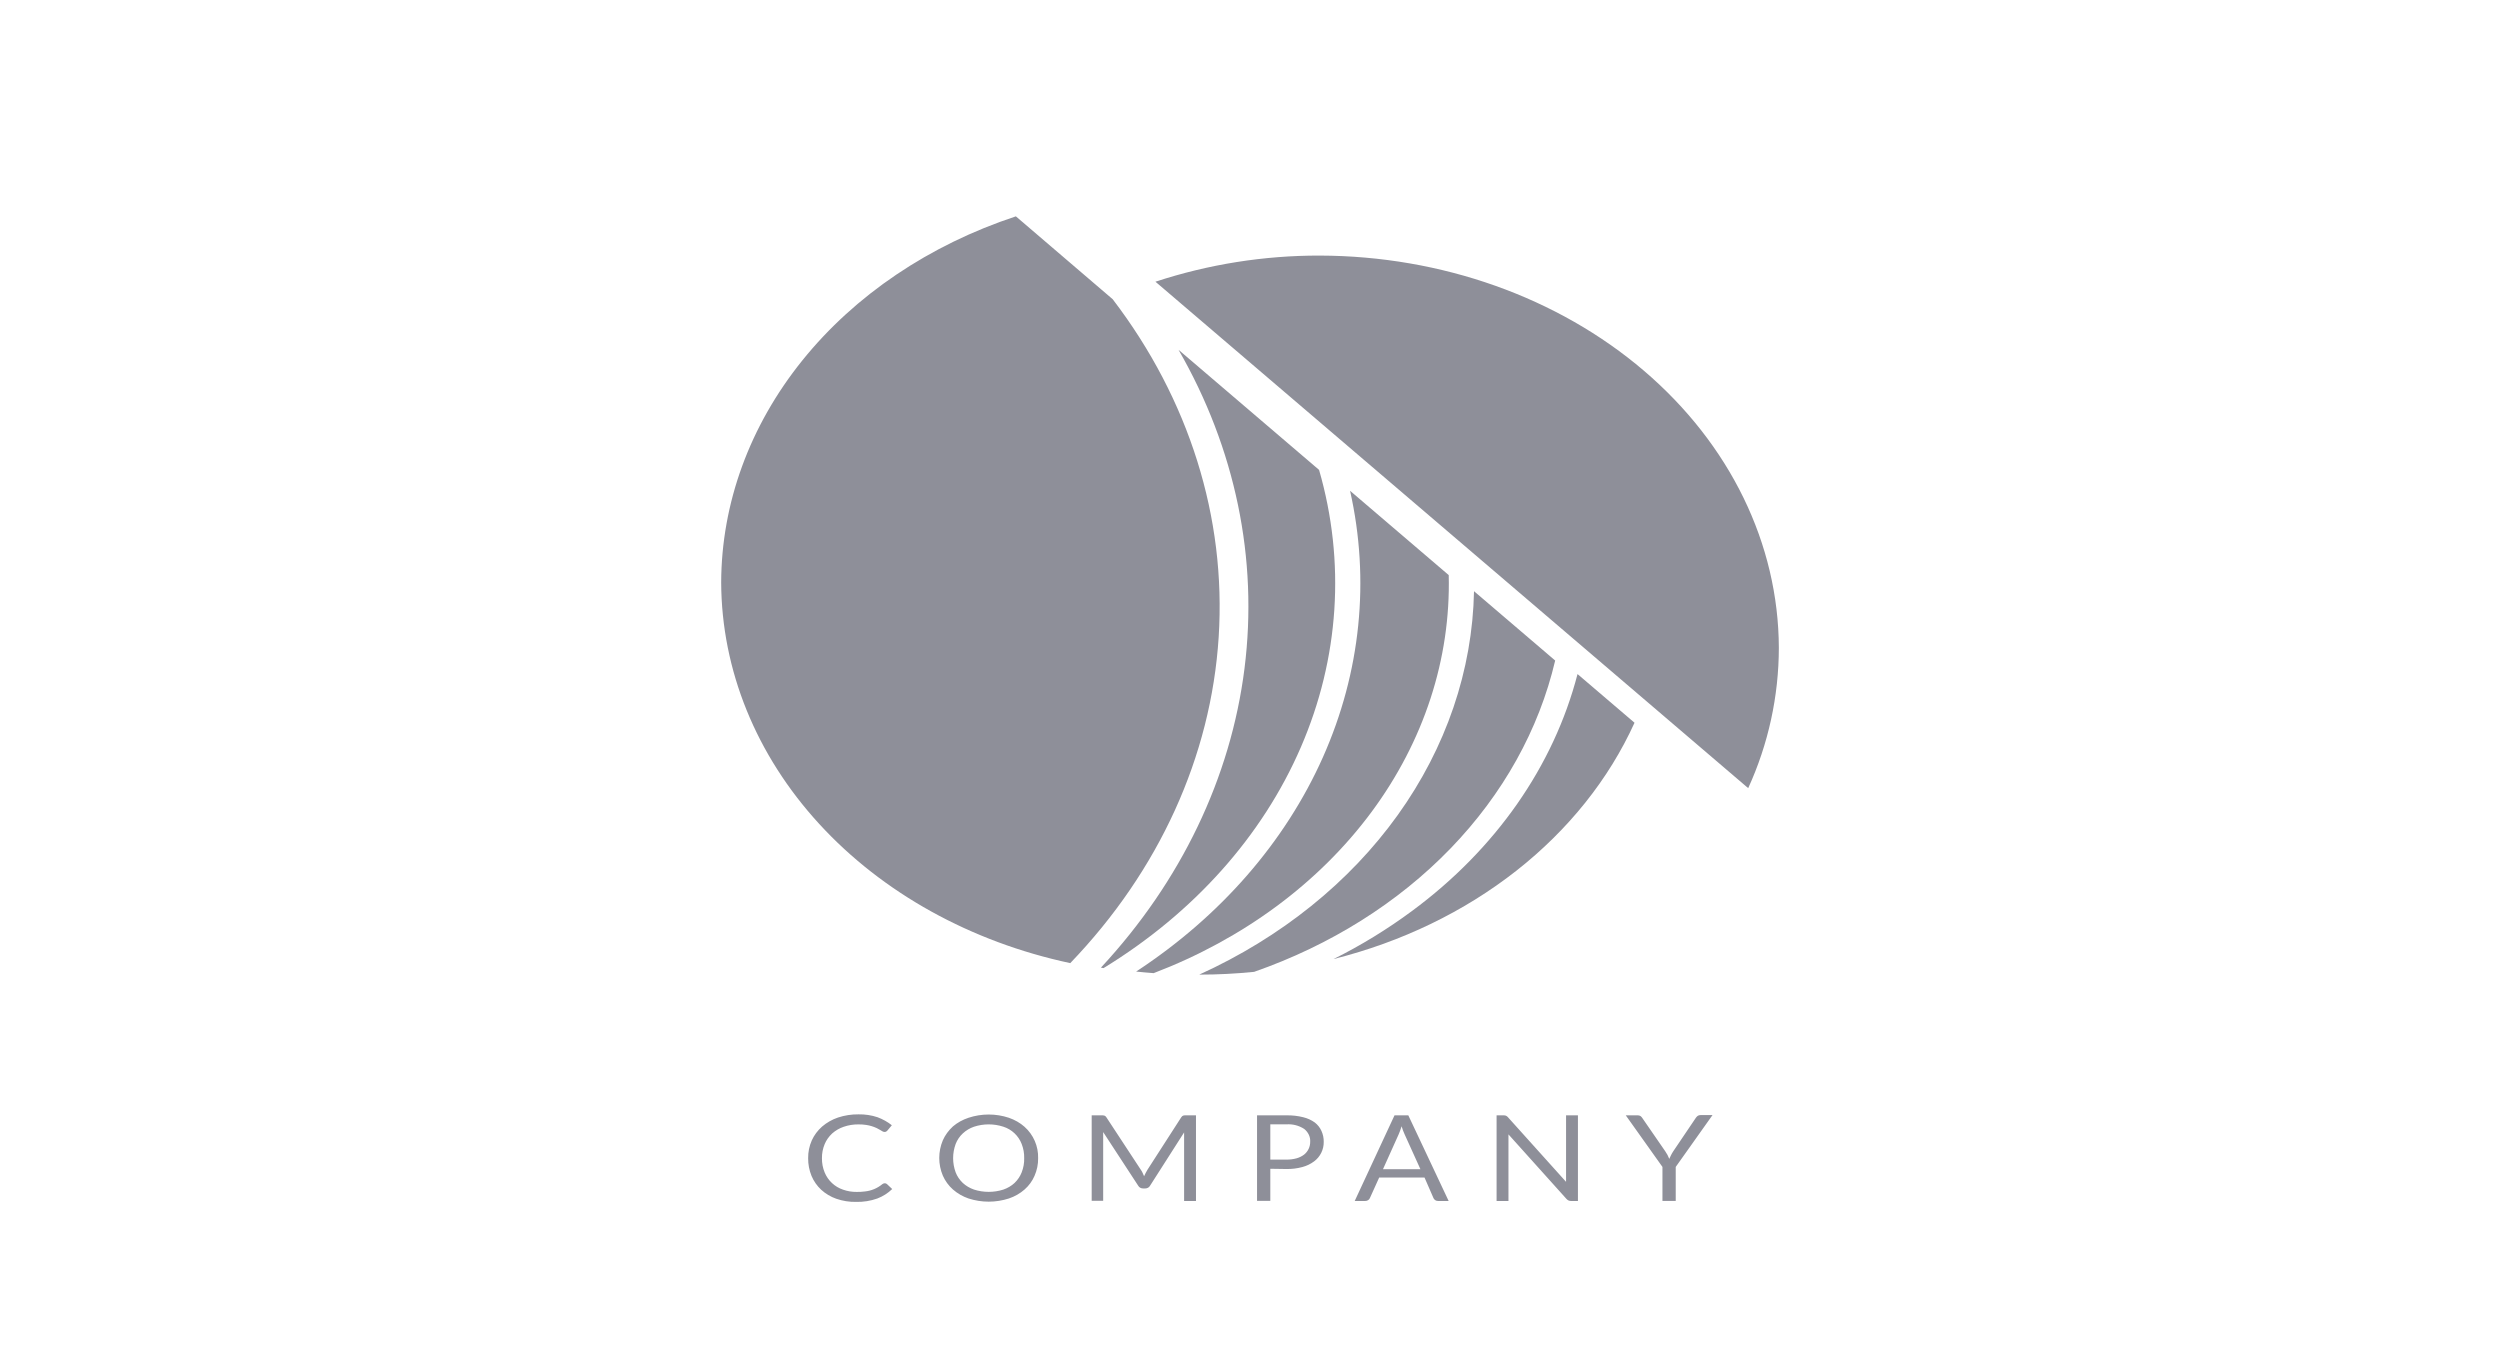
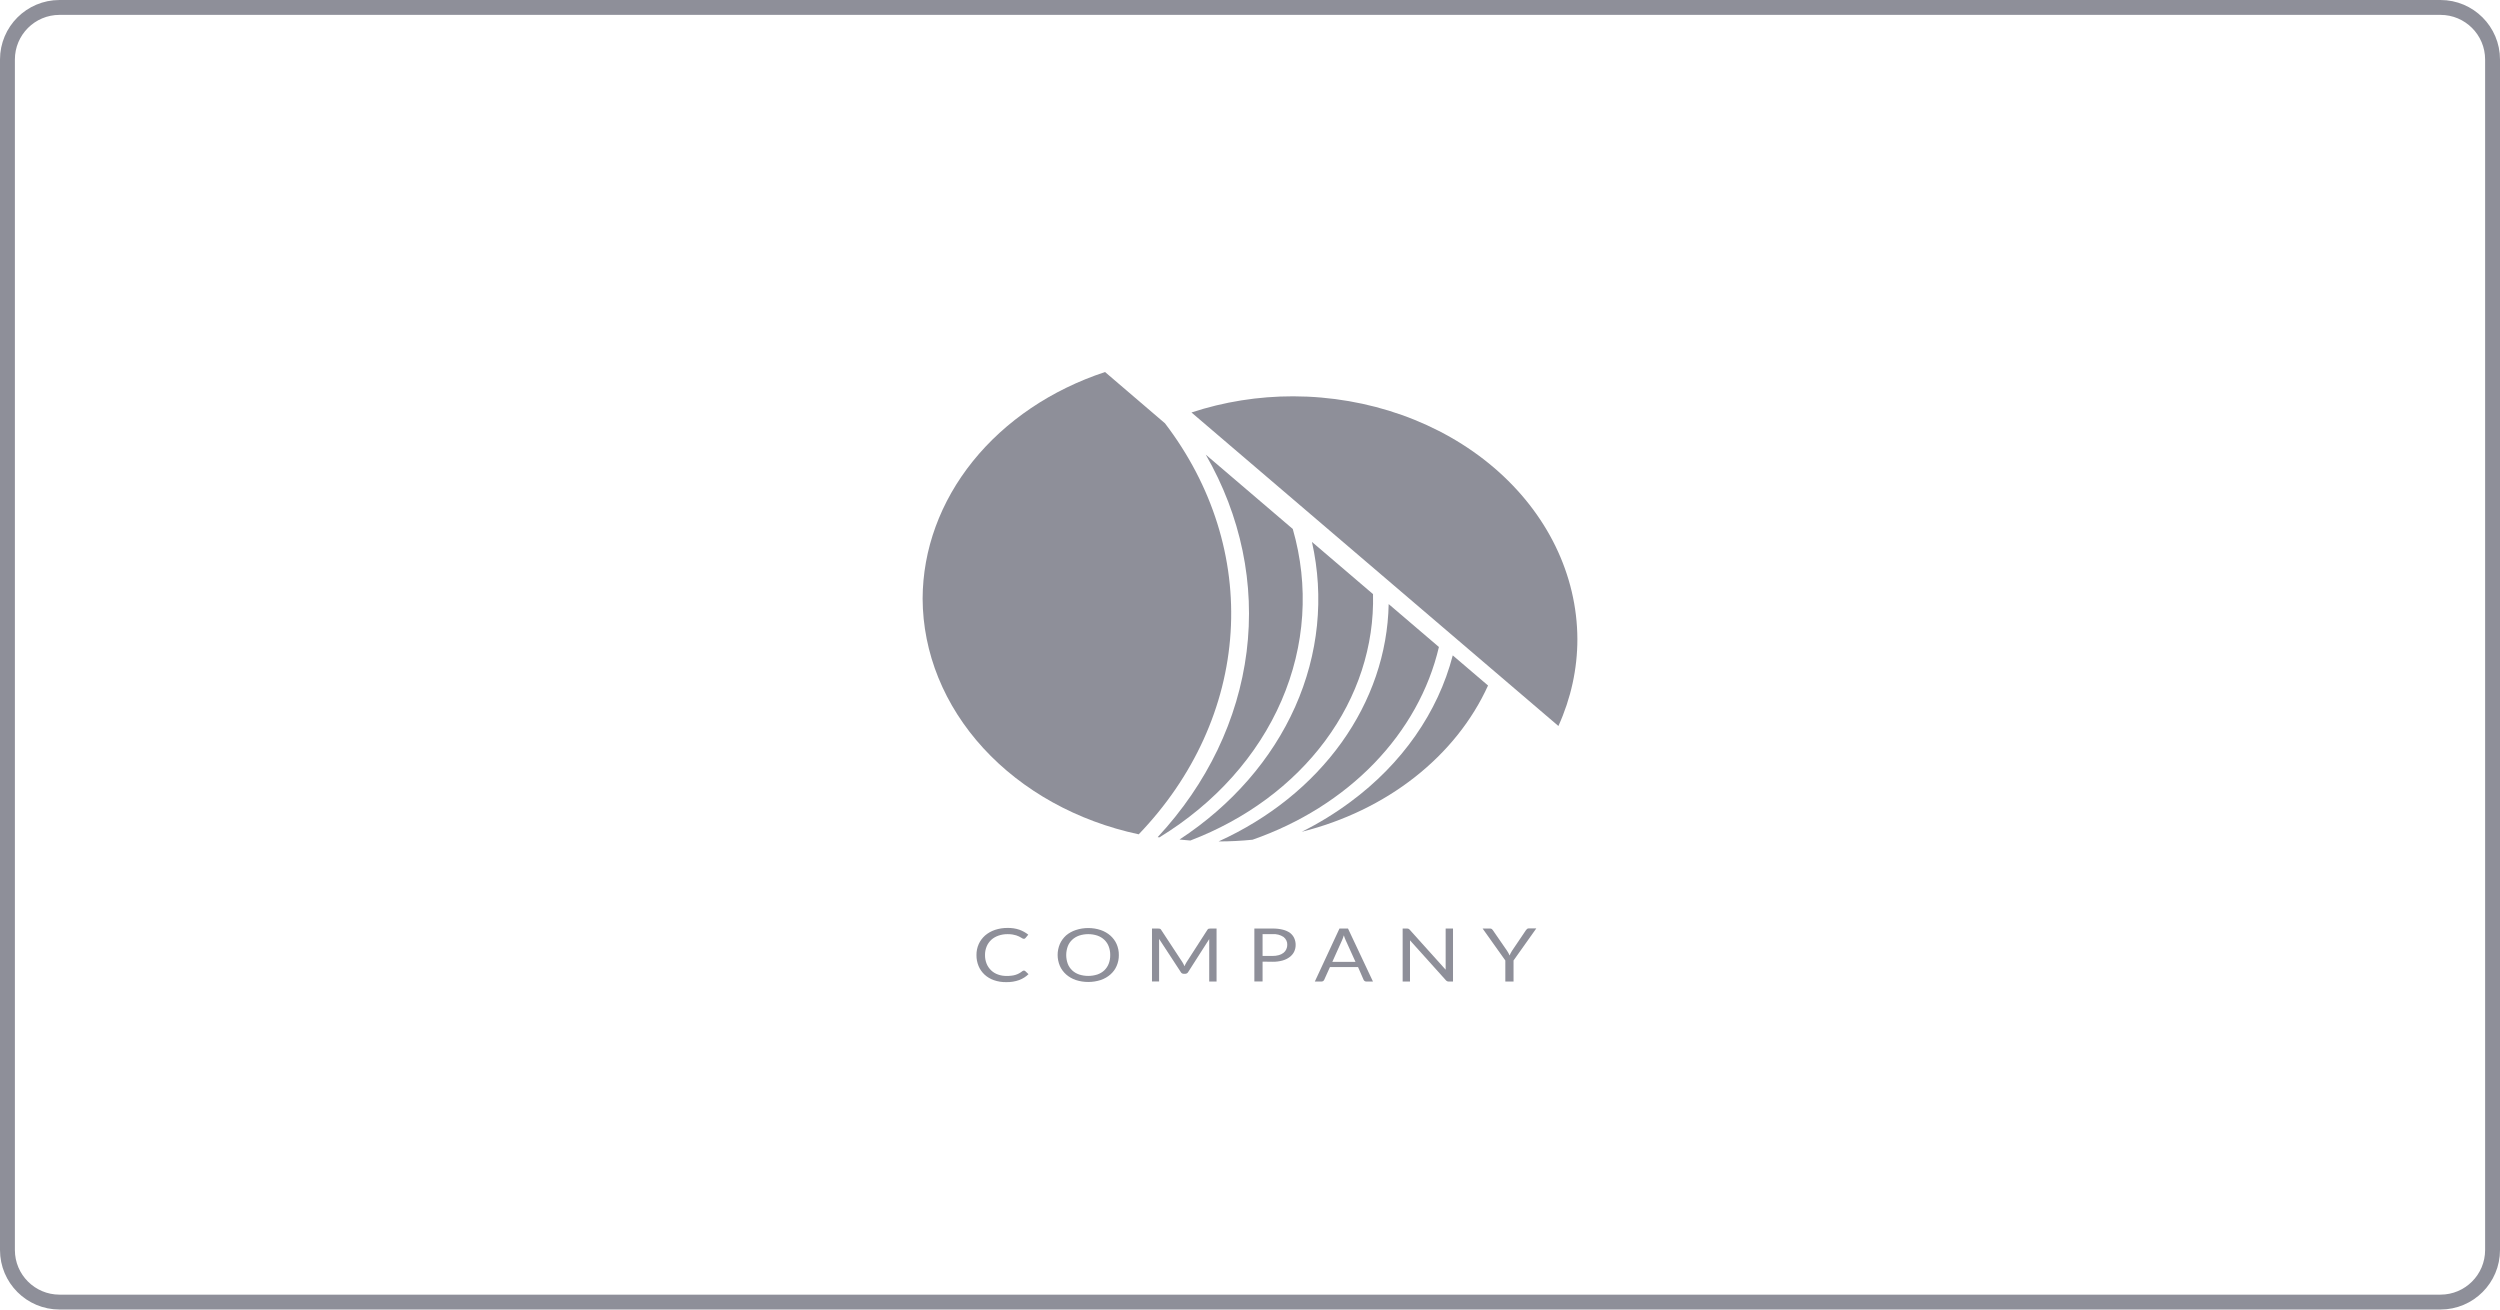
- <svg xmlns="http://www.w3.org/2000/svg" width="104" height="56" fill="none">
-   <path fill="#8E8F99" d="M36.81 49.223c.016 0 .032.004.046.01a.123.123 0 0 1 .04.023l.22.208a1.819 1.819 0 0 1-.62.394c-.28.1-.58.148-.881.141a2.38 2.38 0 0 1-.829-.132 1.822 1.822 0 0 1-.623-.372 1.667 1.667 0 0 1-.403-.576 1.89 1.89 0 0 1-.141-.738 1.763 1.763 0 0 1 .152-.741c.096-.214.242-.41.428-.575a2.01 2.01 0 0 1 .662-.376 2.64 2.64 0 0 1 .853-.132c.27-.005.54.036.792.12.219.082.42.194.594.333l-.185.222a.179.179 0 0 1-.047.04.128.128 0 0 1-.075.017.183.183 0 0 1-.08-.024l-.1-.059-.137-.075a1.604 1.604 0 0 0-.436-.133 1.97 1.97 0 0 0-.329-.023 1.813 1.813 0 0 0-.613.099 1.41 1.41 0 0 0-.48.278c-.138.129-.244.28-.312.444a1.47 1.47 0 0 0-.113.585 1.5 1.5 0 0 0 .113.594 1.262 1.262 0 0 0 .765.715c.18.064.373.096.568.094.113.002.226-.005.337-.019a1.348 1.348 0 0 0 .729-.304.175.175 0 0 1 .105-.038ZM43.186 48.18c.004.25-.047.5-.149.734a1.59 1.59 0 0 1-.416.57c-.184.162-.406.29-.652.373a2.732 2.732 0 0 1-1.678 0 1.944 1.944 0 0 1-.65-.375 1.67 1.67 0 0 1-.419-.575 1.885 1.885 0 0 1 0-1.47c.094-.214.237-.41.42-.578.185-.157.406-.28.649-.36.54-.18 1.138-.18 1.678 0 .245.085.467.212.651.375a1.689 1.689 0 0 1 .566 1.306Zm-.58 0c.005-.2-.03-.4-.104-.59a1.213 1.213 0 0 0-.762-.719 1.971 1.971 0 0 0-1.22 0 1.314 1.314 0 0 0-.467.279 1.184 1.184 0 0 0-.298.44c-.14.385-.14.796 0 1.18.062.163.164.313.298.441.13.12.29.215.467.276.393.126.826.126 1.22 0 .177-.061.337-.156.466-.276.133-.128.233-.279.296-.441.074-.19.11-.39.104-.59ZM47.536 48.799l.058.132c.023-.047.042-.09.064-.132.021-.045.045-.088.072-.13l1.41-2.19c.028-.039.053-.062.08-.07a.388.388 0 0 1 .116-.011h.417v3.563h-.494v-2.73a.929.929 0 0 1 0-.123l-1.419 2.221a.203.203 0 0 1-.083.081.252.252 0 0 1-.121.03h-.08a.25.25 0 0 1-.122-.03.2.2 0 0 1-.082-.08l-1.46-2.236V49.954h-.478v-3.556h.417a.389.389 0 0 1 .115.012.155.155 0 0 1 .078.068l1.44 2.193c.029.04.053.084.072.128ZM52.845 48.622v1.334h-.552v-3.558h1.23c.233-.004.465.022.688.078.179.043.344.118.486.221a.92.92 0 0 1 .276.35c.065.145.097.299.094.455a.99.99 0 0 1-.4.811 1.42 1.42 0 0 1-.49.236c-.214.058-.439.086-.664.082l-.668-.01Zm0-.382h.668c.145.001.29-.017.428-.055a.94.94 0 0 0 .309-.153.673.673 0 0 0 .254-.535.592.592 0 0 0-.056-.29.687.687 0 0 0-.193-.243 1.202 1.202 0 0 0-.742-.191h-.668v1.467ZM60.264 49.961h-.436a.21.21 0 0 1-.121-.033.224.224 0 0 1-.072-.082l-.375-.861h-1.886l-.389.86a.196.196 0 0 1-.069.08.21.21 0 0 1-.124.036h-.436l1.656-3.563h.574l1.678 3.563Zm-2.732-1.323h1.557l-.657-1.45a2.332 2.332 0 0 1-.125-.335l-.063.186c-.02.057-.041.108-.06.15l-.652 1.45ZM62.65 46.414a.234.234 0 0 1 .082.064l2.416 2.686v-2.766h.494v3.563h-.276a.273.273 0 0 1-.114-.02.3.3 0 0 1-.088-.067l-2.412-2.684a.964.964 0 0 1 0 .123v2.648h-.494v-3.563h.292c.034-.001.068.004.1.016ZM69.71 48.544v1.415h-.552v-1.415l-1.526-2.146h.494a.201.201 0 0 1 .119.03c.03.023.055.05.074.08l.955 1.385a1.394 1.394 0 0 1 .168.316l.072-.153c.027-.056.059-.11.094-.163l.941-1.394a.376.376 0 0 1 .072-.076.187.187 0 0 1 .119-.035h.5l-1.53 2.156ZM47.263 40.417c.24.026.483.047.729.066 3.725-1.423 6.875-3.753 9.059-6.699 2.183-2.945 3.302-6.374 3.216-9.86l-4.104-3.507c.834 3.711.444 7.547-1.128 11.08-1.572 3.531-4.263 6.62-7.772 8.92Z" />
-   <path fill="#8E8F99" d="m45.797 40.254.11.019c3.75-2.292 6.61-5.492 8.208-9.187 1.599-3.695 1.863-7.714.758-11.539l-5.846-4.995c2.365 4.106 3.317 8.701 2.745 13.25-.572 4.55-2.644 8.868-5.974 12.452ZM65.625 28.042c-.993 3.83-3.406 7.284-6.879 9.85a21.958 21.958 0 0 1-3.268 2.004c2.828-.71 5.428-1.966 7.598-3.67 2.17-1.705 3.854-3.812 4.92-6.16l-2.37-2.024Z" />
-   <path fill="#8E8F99" d="m64.695 27.478-3.376-2.884c-.065 3.288-1.159 6.502-3.169 9.307-2.01 2.805-4.863 5.099-8.262 6.643h.017c.757 0 1.514-.039 2.266-.115 3.176-1.108 5.983-2.87 8.168-5.13 2.185-2.26 3.682-4.947 4.356-7.82ZM46.286 12.446 42.26 9c-3.6 1.189-6.697 3.278-8.884 5.995-2.188 2.718-3.364 5.936-3.375 9.234.014 3.643 1.449 7.18 4.08 10.048 2.63 2.868 6.305 4.905 10.442 5.789 3.694-3.846 5.857-8.597 6.174-13.564.317-4.967-1.228-9.89-4.41-14.056ZM74 26.948c-.015-4.323-2.031-8.466-5.61-11.523-3.577-3.057-8.426-4.78-13.486-4.793a21.774 21.774 0 0 0-6.838 1.087l24.659 21.068A14.086 14.086 0 0 0 74 26.947Z" />
+ <svg xmlns="http://www.w3.org/2000/svg" width="168" height="88" viewBox="0 0 168 88" fill="none">
+   <rect x="0.5" y="0.5" width="167" height="87" rx="3.5" stroke="#8E8F99" />
+   <path d="M68.81 65.223C68.826 65.224 68.842 65.227 68.856 65.232C68.871 65.238 68.884 65.246 68.895 65.256L69.116 65.464C68.945 65.632 68.733 65.766 68.495 65.858C68.217 65.958 67.916 66.006 67.615 65.999C67.331 66.004 67.049 65.959 66.787 65.867C66.55 65.783 66.337 65.656 66.163 65.495C65.985 65.328 65.848 65.132 65.76 64.919C65.663 64.682 65.615 64.432 65.619 64.181C65.615 63.928 65.666 63.677 65.771 63.44C65.867 63.226 66.013 63.03 66.198 62.864C66.387 62.702 66.612 62.574 66.861 62.489C67.133 62.399 67.422 62.355 67.714 62.357C67.985 62.352 68.254 62.393 68.506 62.478C68.725 62.559 68.925 62.671 69.1 62.81L68.915 63.032C68.902 63.047 68.886 63.061 68.868 63.072C68.846 63.085 68.82 63.091 68.793 63.089C68.765 63.087 68.737 63.079 68.713 63.065L68.614 63.006L68.476 62.931C68.416 62.903 68.354 62.878 68.291 62.857C68.209 62.832 68.125 62.813 68.04 62.798C67.931 62.781 67.821 62.773 67.711 62.775C67.501 62.773 67.293 62.806 67.098 62.874C66.917 62.937 66.753 63.031 66.618 63.152C66.481 63.281 66.374 63.431 66.306 63.596C66.228 63.783 66.19 63.981 66.193 64.181C66.19 64.383 66.228 64.584 66.306 64.775C66.374 64.938 66.478 65.088 66.613 65.216C66.739 65.336 66.896 65.43 67.071 65.49C67.251 65.554 67.444 65.586 67.639 65.584C67.752 65.586 67.865 65.579 67.976 65.565C68.158 65.546 68.333 65.492 68.487 65.407C68.564 65.364 68.637 65.315 68.705 65.261C68.733 65.238 68.771 65.224 68.81 65.223Z" fill="#8E8F99" />
+   <path d="M75.186 64.18C75.19 64.43 75.139 64.679 75.037 64.914C74.947 65.127 74.805 65.321 74.621 65.483C74.437 65.646 74.215 65.773 73.969 65.857C73.428 66.033 72.831 66.033 72.291 65.857C72.046 65.772 71.825 65.644 71.642 65.482C71.458 65.317 71.315 65.121 71.222 64.907C71.023 64.432 71.023 63.912 71.222 63.437C71.317 63.223 71.459 63.027 71.642 62.859C71.827 62.702 72.048 62.58 72.291 62.499C72.83 62.319 73.429 62.319 73.969 62.499C74.214 62.584 74.436 62.711 74.62 62.874C74.802 63.038 74.944 63.231 75.037 63.442C75.139 63.678 75.19 63.928 75.186 64.18ZM74.606 64.18C74.611 63.98 74.575 63.781 74.502 63.591C74.44 63.428 74.339 63.278 74.206 63.15C74.077 63.028 73.917 62.933 73.74 62.871C73.347 62.742 72.912 62.742 72.52 62.871C72.342 62.933 72.183 63.028 72.053 63.15C71.918 63.277 71.817 63.427 71.755 63.591C71.615 63.975 71.615 64.386 71.755 64.77C71.817 64.933 71.919 65.083 72.053 65.211C72.183 65.332 72.342 65.426 72.52 65.487C72.913 65.613 73.346 65.613 73.74 65.487C73.917 65.426 74.077 65.332 74.206 65.211C74.339 65.083 74.439 64.933 74.502 64.77C74.576 64.58 74.611 64.38 74.606 64.18Z" fill="#8E8F99" />
+   <path d="M79.537 64.799L79.594 64.931C79.617 64.884 79.636 64.841 79.658 64.799C79.679 64.754 79.703 64.711 79.73 64.669L81.14 62.478C81.168 62.44 81.193 62.417 81.22 62.41C81.258 62.4 81.297 62.396 81.336 62.398H81.753V65.961H81.259V63.341C81.259 63.308 81.259 63.27 81.259 63.23C81.256 63.19 81.256 63.149 81.259 63.108L79.84 65.329C79.822 65.363 79.793 65.391 79.757 65.41C79.721 65.43 79.679 65.44 79.636 65.44H79.556C79.513 65.441 79.471 65.43 79.434 65.411C79.398 65.391 79.369 65.363 79.352 65.329L77.891 63.094C77.891 63.136 77.891 63.179 77.891 63.221C77.891 63.264 77.891 63.301 77.891 63.334V65.954H77.414V62.398H77.831C77.87 62.396 77.909 62.4 77.947 62.41C77.981 62.424 78.008 62.448 78.024 62.478L79.465 64.671C79.493 64.712 79.517 64.754 79.537 64.799Z" fill="#8E8F99" />
+   <path d="M84.845 64.622V65.956H84.293V62.398H85.524C85.756 62.394 85.988 62.42 86.211 62.476C86.39 62.519 86.555 62.594 86.697 62.697C86.82 62.794 86.914 62.913 86.973 63.046C87.038 63.191 87.07 63.346 87.067 63.502C87.069 63.658 87.034 63.812 86.965 63.957C86.898 64.093 86.796 64.215 86.666 64.313C86.525 64.42 86.358 64.5 86.178 64.549C85.963 64.607 85.738 64.635 85.513 64.631L84.845 64.622ZM84.845 64.24H85.513C85.658 64.241 85.802 64.223 85.941 64.185C86.055 64.153 86.16 64.1 86.25 64.032C86.333 63.967 86.397 63.886 86.437 63.796C86.483 63.701 86.505 63.599 86.504 63.497C86.51 63.398 86.491 63.299 86.448 63.207C86.405 63.115 86.34 63.032 86.255 62.964C86.044 62.823 85.779 62.755 85.513 62.773H84.845V64.24Z" fill="#8E8F99" />
+   <path d="M92.264 65.961H91.828C91.785 65.963 91.742 65.951 91.707 65.928C91.676 65.906 91.651 65.878 91.635 65.846L91.26 64.985H89.374L88.985 65.846C88.971 65.877 88.947 65.905 88.916 65.926C88.881 65.95 88.837 65.963 88.792 65.961H88.356L90.012 62.398H90.586L92.264 65.961ZM89.532 64.638H91.089L90.432 63.188C90.381 63.078 90.34 62.967 90.307 62.853L90.244 63.039C90.225 63.096 90.203 63.148 90.183 63.19L89.532 64.638Z" fill="#8E8F99" />
+   <path d="M94.65 62.414C94.683 62.429 94.711 62.451 94.732 62.478L97.148 65.164C97.148 65.122 97.148 65.079 97.148 65.039C97.148 64.999 97.148 64.959 97.148 64.921V62.398H97.642V65.961H97.366C97.326 65.962 97.288 65.955 97.252 65.94C97.218 65.923 97.188 65.901 97.164 65.874L94.752 63.19C94.754 63.231 94.754 63.272 94.752 63.313C94.752 63.353 94.752 63.388 94.752 63.421V65.961H94.258V62.398H94.55C94.584 62.397 94.618 62.402 94.65 62.414Z" fill="#8E8F99" />
+   <path d="M101.71 64.544V65.959H101.158V64.544L99.632 62.398H100.126C100.169 62.395 100.211 62.406 100.245 62.428C100.275 62.451 100.3 62.478 100.319 62.508L101.274 63.893C101.313 63.952 101.346 64.006 101.374 64.058C101.401 64.11 101.423 64.159 101.443 64.209L101.514 64.056C101.541 63.999 101.573 63.945 101.608 63.893L102.55 62.499C102.569 62.471 102.593 62.446 102.621 62.423C102.654 62.399 102.697 62.386 102.74 62.388H103.24L101.71 64.544Z" fill="#8E8F99" />
+   <path d="M79.263 56.417C79.503 56.443 79.746 56.464 79.992 56.483C83.716 55.059 86.867 52.73 89.051 49.784C91.234 46.839 92.353 43.41 92.267 39.924L88.163 36.417C88.997 40.128 88.607 43.964 87.035 47.496C85.463 51.028 82.772 54.117 79.263 56.417Z" fill="#8E8F99" />
+   <path d="M77.797 56.254L77.908 56.273C81.658 53.981 84.517 50.781 86.115 47.086C87.713 43.391 87.978 39.372 86.874 35.547L81.027 30.552C83.392 34.658 84.344 39.253 83.772 43.803C83.2 48.353 81.128 52.67 77.797 56.254Z" fill="#8E8F99" />
+   <path d="M97.625 44.042C96.632 47.872 94.219 51.326 90.746 53.891C89.732 54.644 88.638 55.316 87.478 55.896C90.306 55.185 92.906 53.93 95.076 52.225C97.246 50.521 98.93 48.414 99.996 46.066L97.625 44.042Z" fill="#8E8F99" />
+   <path d="M96.695 43.478L93.319 40.594C93.254 43.883 92.16 47.096 90.15 49.901C88.14 52.706 85.287 55 81.888 56.544H81.905C82.662 56.544 83.419 56.505 84.171 56.429C87.347 55.321 90.153 53.559 92.339 51.299C94.524 49.039 96.021 46.352 96.695 43.478Z" fill="#8E8F99" />
+   <path d="M78.286 28.446L74.259 25C70.658 26.189 67.562 28.278 65.375 30.995C63.188 33.713 62.011 36.931 62 40.228V40.228C62.014 43.873 63.449 47.408 66.079 50.277C68.71 53.145 72.385 55.182 76.522 56.066C80.216 52.221 82.379 47.469 82.696 42.502C83.013 37.535 81.468 32.611 78.286 28.446Z" fill="#8E8F99" />
+   <path d="M106 42.948C105.985 38.624 103.969 34.482 100.391 31.425C96.813 28.368 91.964 26.645 86.904 26.632C84.566 26.63 82.247 26.999 80.067 27.719L104.725 48.787C105.569 46.925 106.001 44.945 106 42.948Z" fill="#8E8F99" />
</svg>
